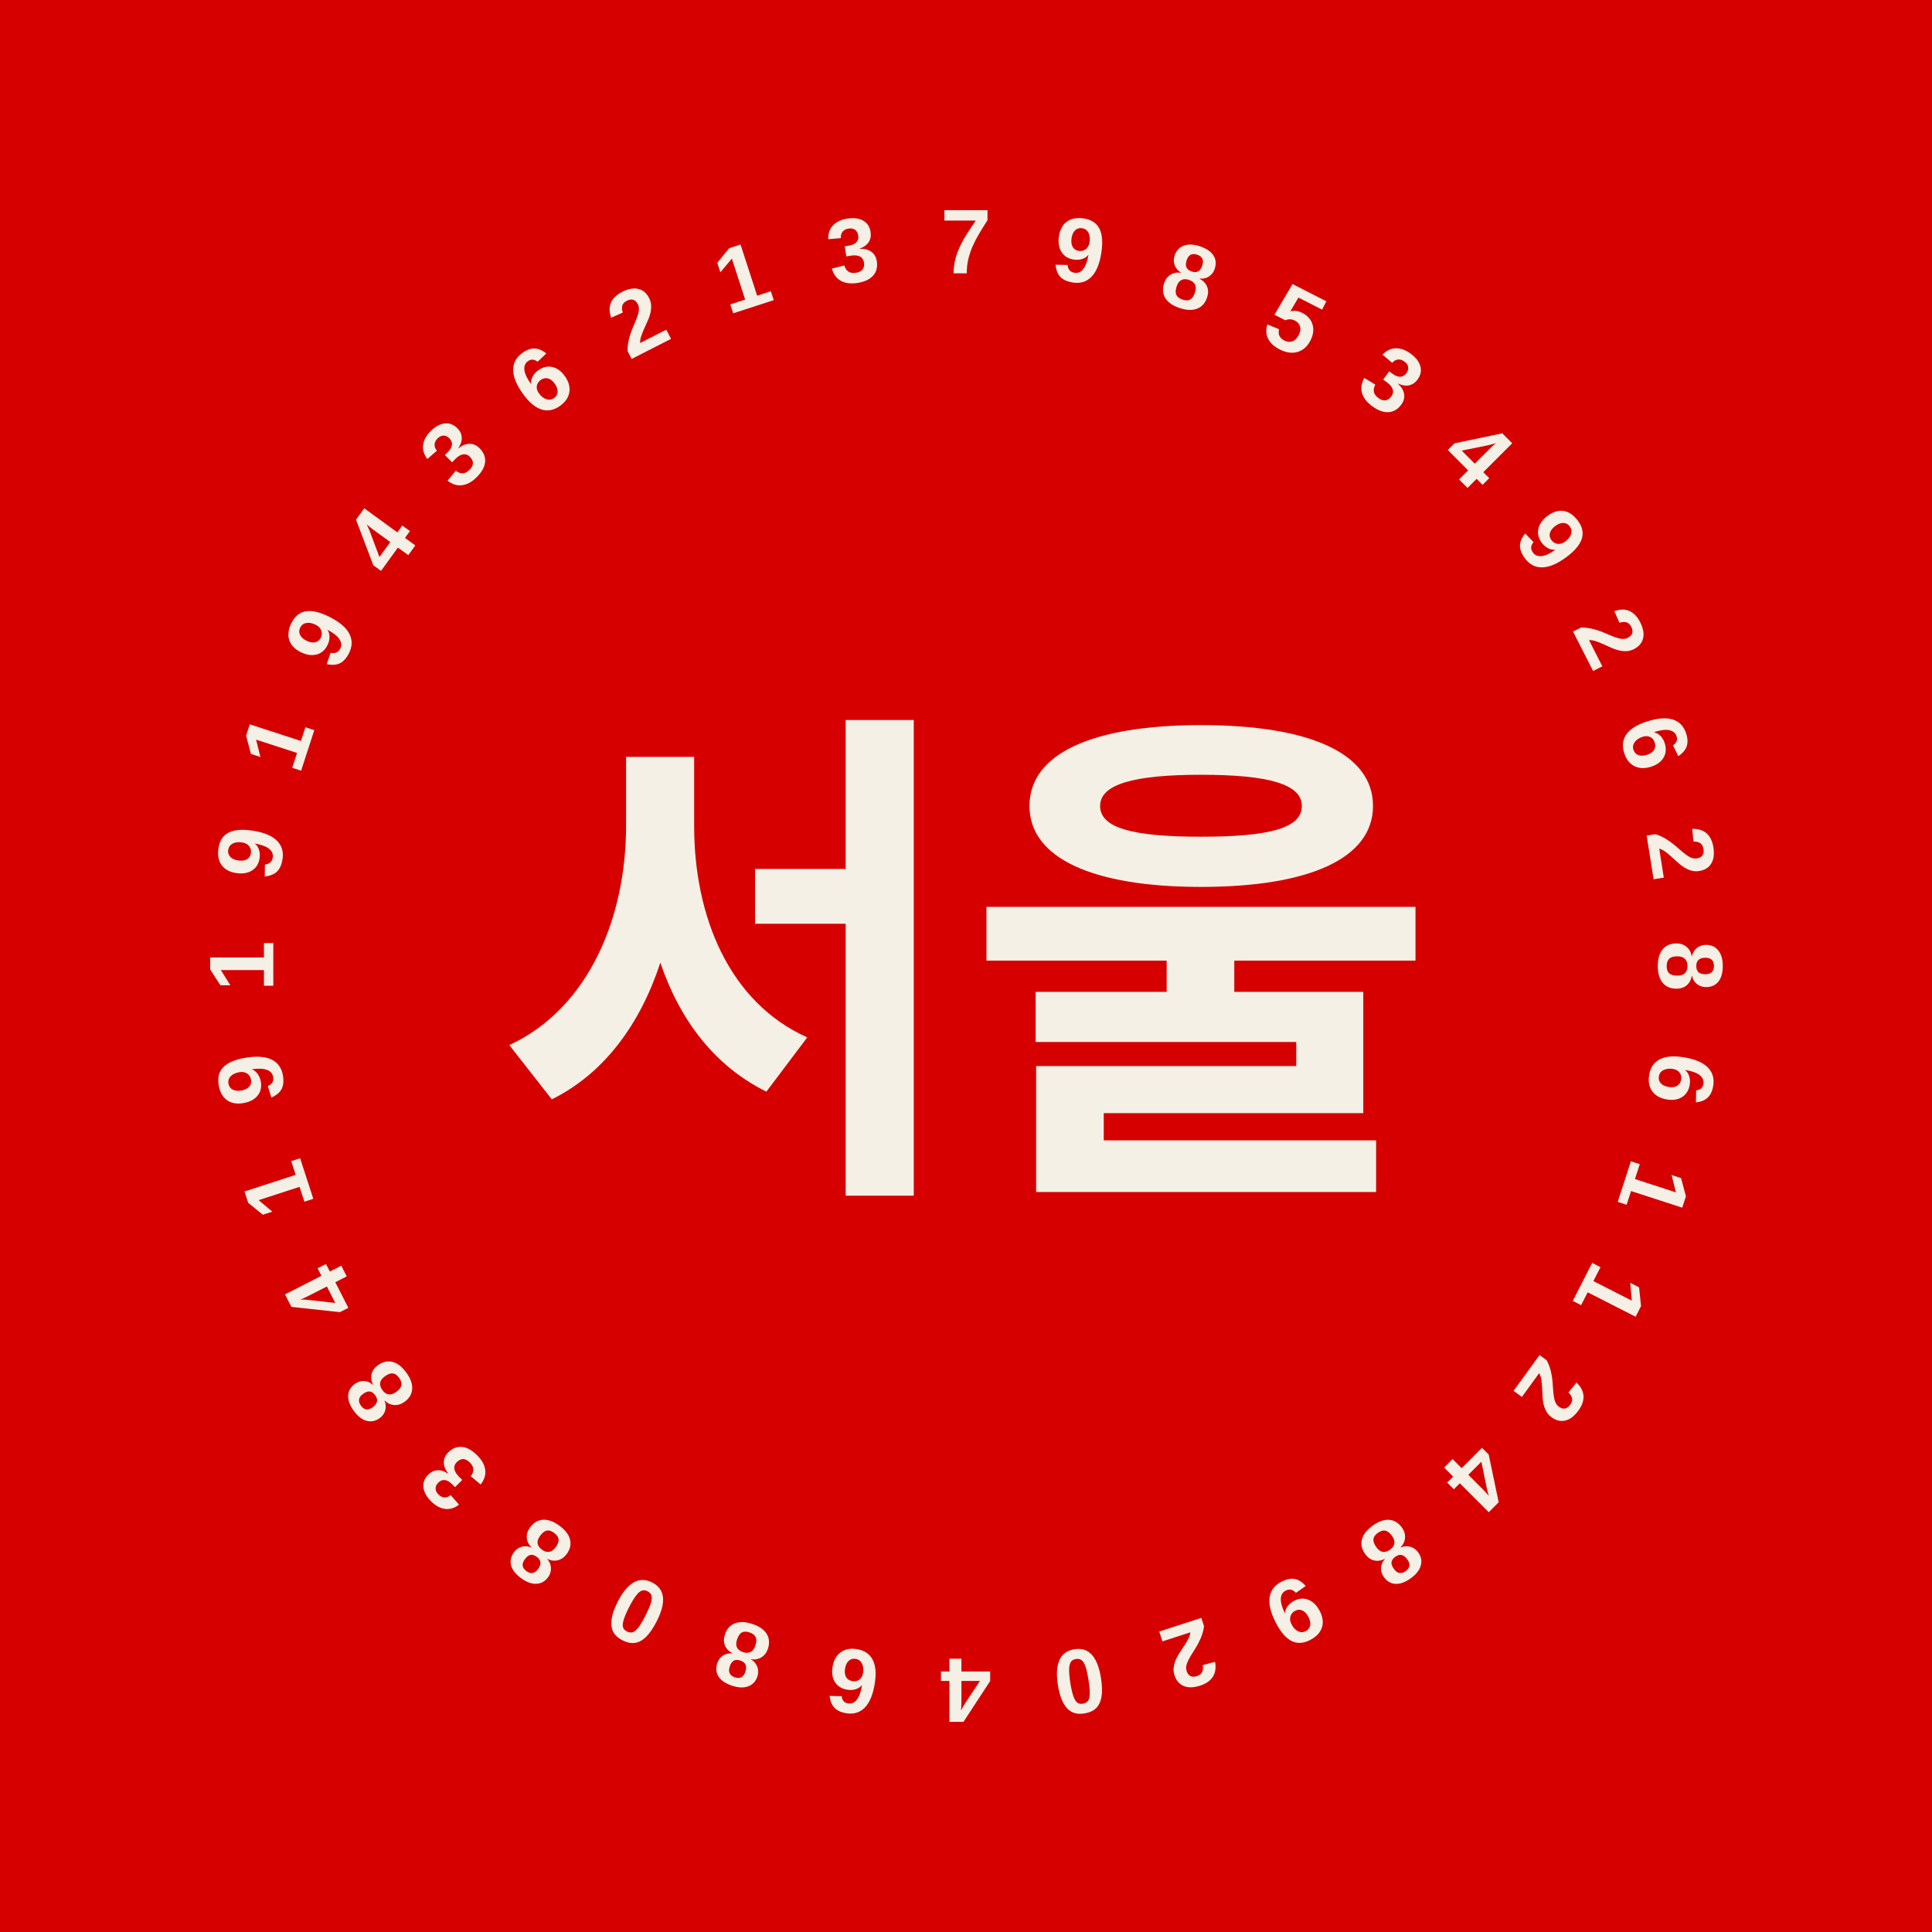
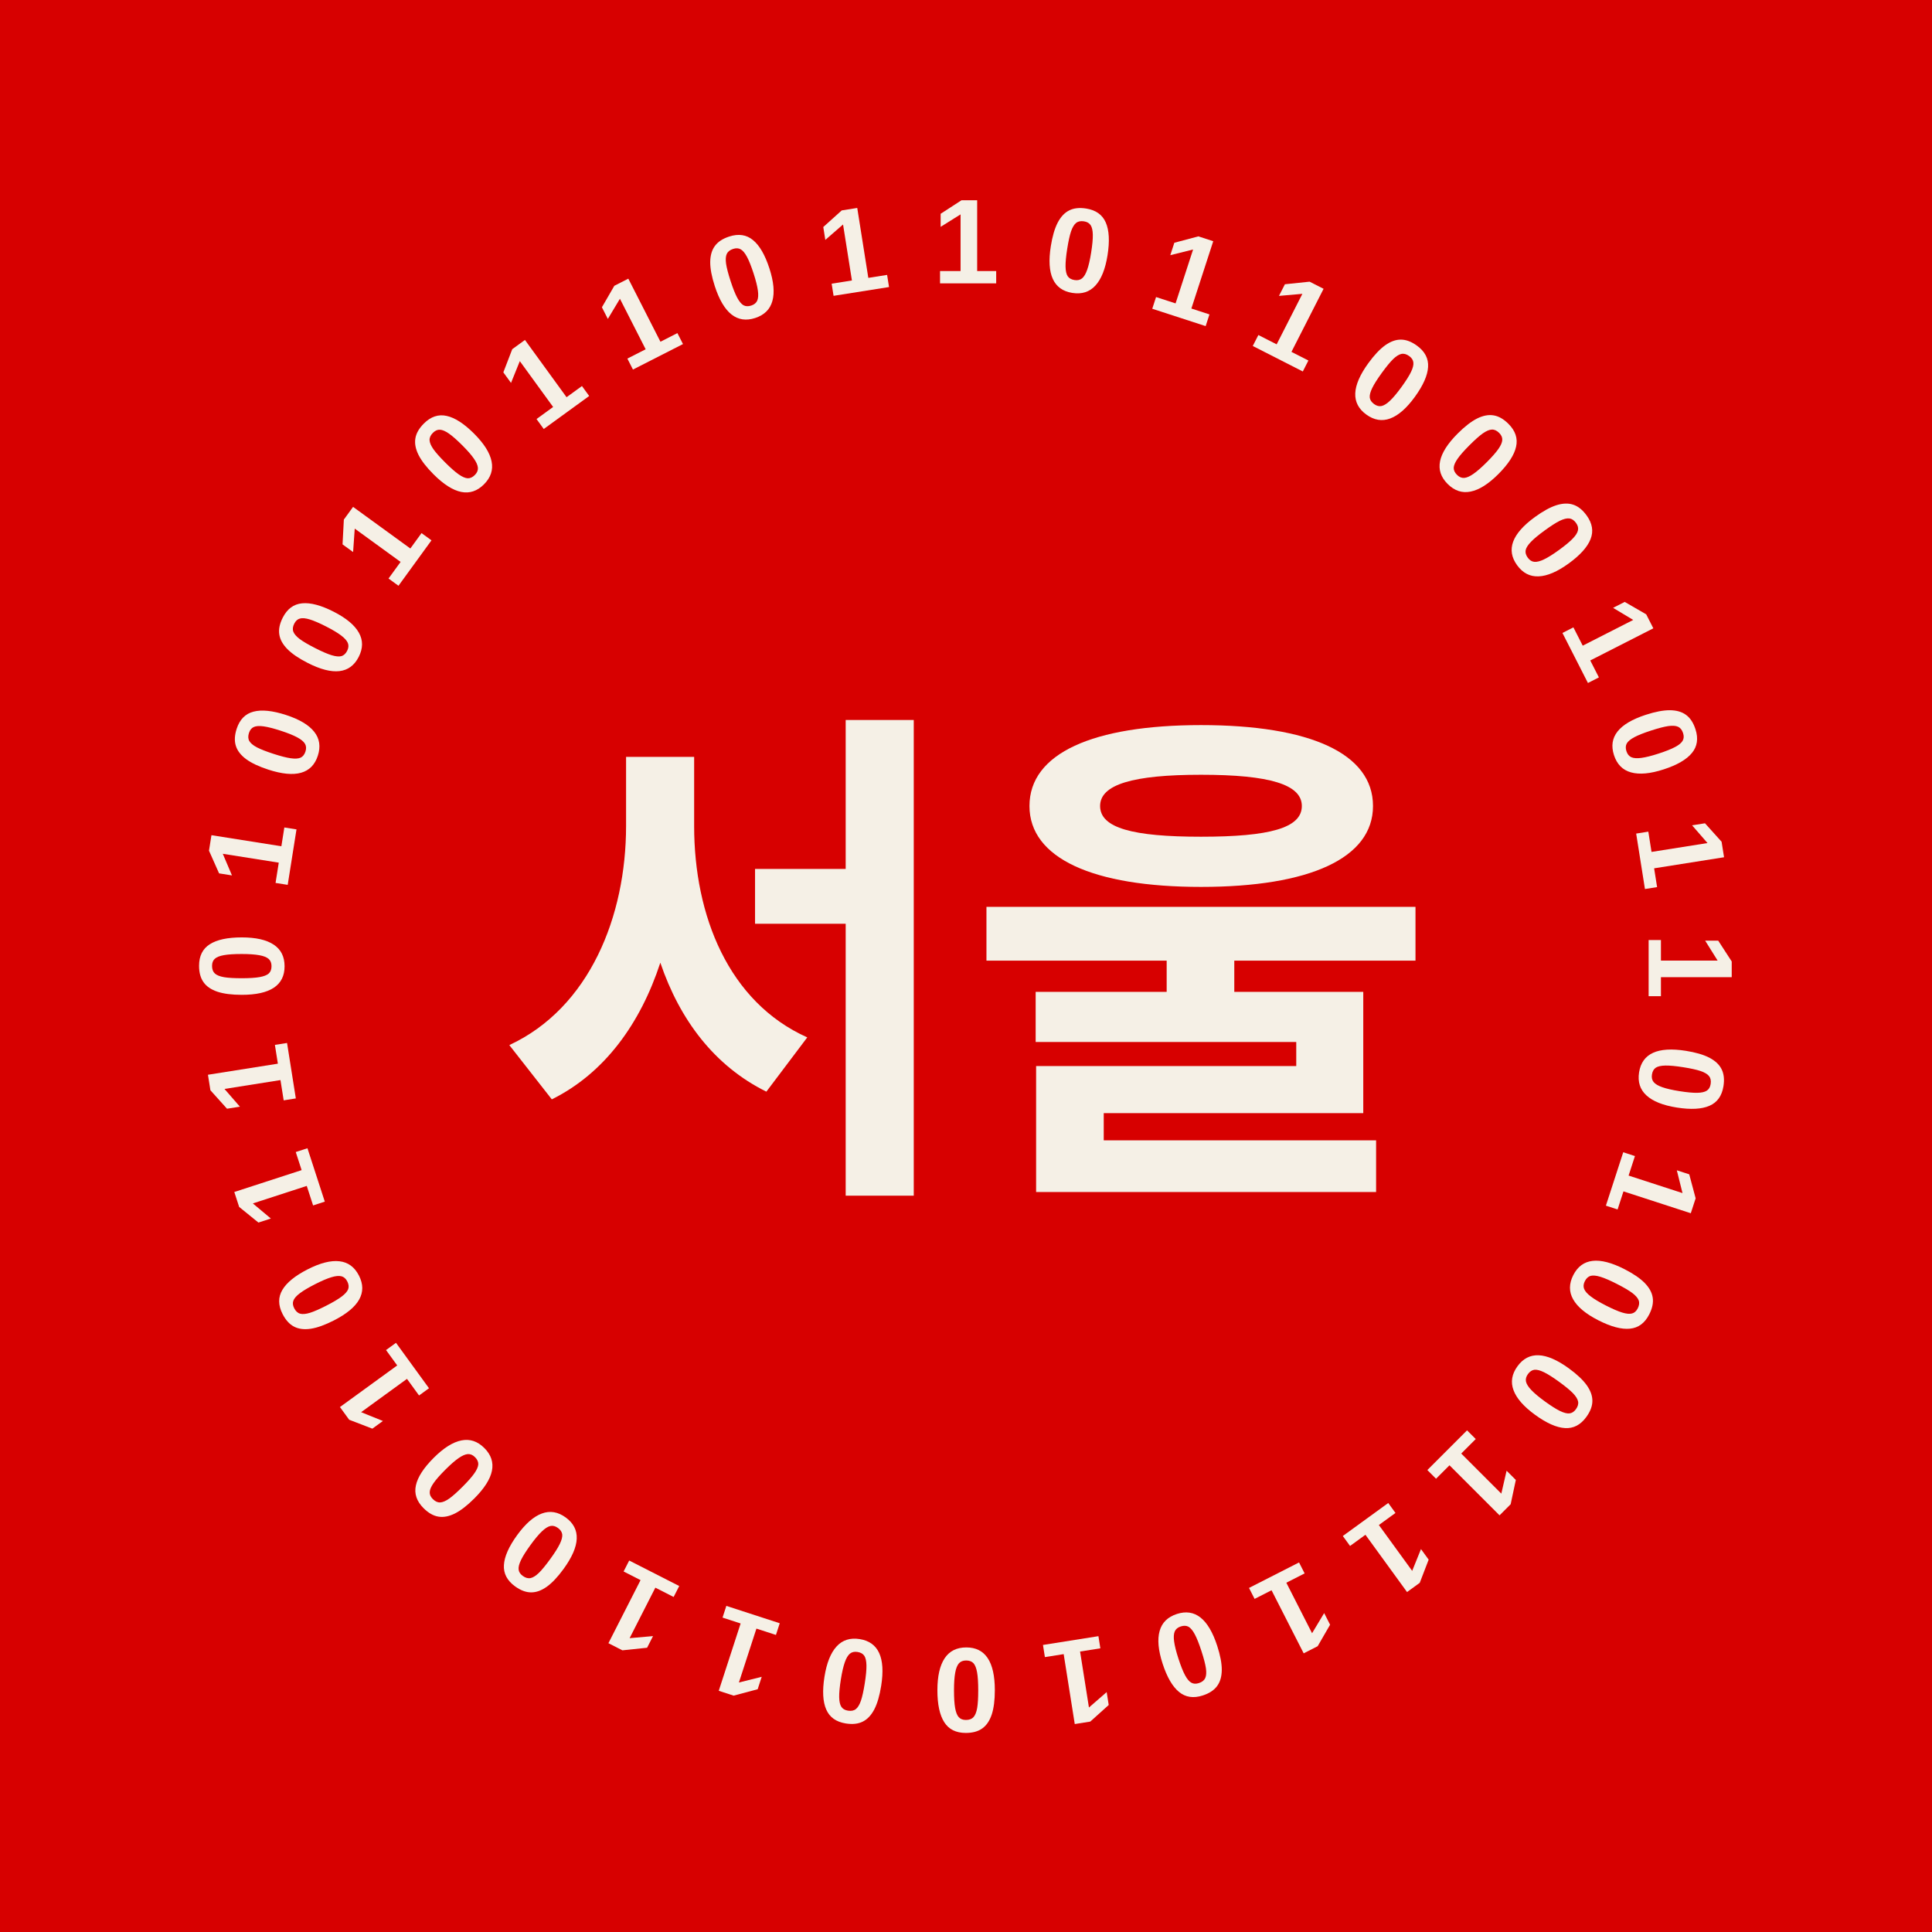
<svg xmlns="http://www.w3.org/2000/svg" viewBox="0 0 400 400" width="400" height="400">
  <rect width="400" height="400" fill="#d70000" />
-   <g fill="#f5f0e6" font-family="'Helvetica Neue',Arial,sans-serif" font-weight="600" font-size="19" text-anchor="middle" dominant-baseline="central">
-     <text x="200" y="50" transform="rotate(0 200 200)">7</text>
-     <text x="200" y="50" transform="rotate(9 200 200)">9</text>
-     <text x="200" y="50" transform="rotate(18 200 200)">8</text>
-     <text x="200" y="50" transform="rotate(27 200 200)">5</text>
-     <text x="200" y="50" transform="rotate(36 200 200)">3</text>
-     <text x="200" y="50" transform="rotate(45 200 200)">4</text>
-     <text x="200" y="50" transform="rotate(54 200 200)">9</text>
-     <text x="200" y="50" transform="rotate(63 200 200)">2</text>
-     <text x="200" y="50" transform="rotate(72 200 200)">6</text>
-     <text x="200" y="50" transform="rotate(81 200 200)">2</text>
-     <text x="200" y="50" transform="rotate(90 200 200)">8</text>
-     <text x="200" y="50" transform="rotate(99 200 200)">6</text>
+   <g fill="#f5f0e6" font-family="'Helvetica Neue',Arial,sans-serif" font-weight="600" font-size="25" text-anchor="middle" dominant-baseline="central">
+     <text x="200" y="50" transform="rotate(0 200 200)">1</text>
+     <text x="200" y="50" transform="rotate(9 200 200)">0</text>
+     <text x="200" y="50" transform="rotate(18 200 200)">1</text>
+     <text x="200" y="50" transform="rotate(27 200 200)">1</text>
+     <text x="200" y="50" transform="rotate(36 200 200)">0</text>
+     <text x="200" y="50" transform="rotate(45 200 200)">0</text>
+     <text x="200" y="50" transform="rotate(54 200 200)">0</text>
+     <text x="200" y="50" transform="rotate(63 200 200)">1</text>
+     <text x="200" y="50" transform="rotate(72 200 200)">0</text>
+     <text x="200" y="50" transform="rotate(81 200 200)">1</text>
+     <text x="200" y="50" transform="rotate(90 200 200)">1</text>
+     <text x="200" y="50" transform="rotate(99 200 200)">0</text>
    <text x="200" y="50" transform="rotate(108 200 200)">1</text>
-     <text x="200" y="50" transform="rotate(117 200 200)">1</text>
-     <text x="200" y="50" transform="rotate(126 200 200)">2</text>
-     <text x="200" y="50" transform="rotate(135 200 200)">4</text>
-     <text x="200" y="50" transform="rotate(144 200 200)">8</text>
-     <text x="200" y="50" transform="rotate(153 200 200)">9</text>
-     <text x="200" y="50" transform="rotate(162 200 200)">2</text>
-     <text x="200" y="50" transform="rotate(171 200 200)">0</text>
-     <text x="200" y="50" transform="rotate(180 200 200)">4</text>
-     <text x="200" y="50" transform="rotate(189 200 200)">6</text>
-     <text x="200" y="50" transform="rotate(198 200 200)">8</text>
-     <text x="200" y="50" transform="rotate(207 200 200)">0</text>
-     <text x="200" y="50" transform="rotate(216 200 200)">8</text>
-     <text x="200" y="50" transform="rotate(225 200 200)">3</text>
-     <text x="200" y="50" transform="rotate(234 200 200)">8</text>
-     <text x="200" y="50" transform="rotate(243 200 200)">4</text>
+     <text x="200" y="50" transform="rotate(117 200 200)">0</text>
+     <text x="200" y="50" transform="rotate(126 200 200)">0</text>
+     <text x="200" y="50" transform="rotate(135 200 200)">1</text>
+     <text x="200" y="50" transform="rotate(144 200 200)">1</text>
+     <text x="200" y="50" transform="rotate(153 200 200)">1</text>
+     <text x="200" y="50" transform="rotate(162 200 200)">0</text>
+     <text x="200" y="50" transform="rotate(171 200 200)">1</text>
+     <text x="200" y="50" transform="rotate(180 200 200)">0</text>
+     <text x="200" y="50" transform="rotate(189 200 200)">0</text>
+     <text x="200" y="50" transform="rotate(198 200 200)">1</text>
+     <text x="200" y="50" transform="rotate(207 200 200)">1</text>
+     <text x="200" y="50" transform="rotate(216 200 200)">0</text>
+     <text x="200" y="50" transform="rotate(225 200 200)">0</text>
+     <text x="200" y="50" transform="rotate(234 200 200)">1</text>
+     <text x="200" y="50" transform="rotate(243 200 200)">0</text>
    <text x="200" y="50" transform="rotate(252 200 200)">1</text>
-     <text x="200" y="50" transform="rotate(261 200 200)">9</text>
-     <text x="200" y="50" transform="rotate(270 200 200)">1</text>
-     <text x="200" y="50" transform="rotate(279 200 200)">9</text>
-     <text x="200" y="50" transform="rotate(288 200 200)">1</text>
-     <text x="200" y="50" transform="rotate(297 200 200)">9</text>
-     <text x="200" y="50" transform="rotate(306 200 200)">4</text>
-     <text x="200" y="50" transform="rotate(315 200 200)">3</text>
-     <text x="200" y="50" transform="rotate(324 200 200)">6</text>
-     <text x="200" y="50" transform="rotate(333 200 200)">2</text>
-     <text x="200" y="50" transform="rotate(342 200 200)">1</text>
-     <text x="200" y="50" transform="rotate(351 200 200)">3</text>
+     <text x="200" y="50" transform="rotate(261 200 200)">1</text>
+     <text x="200" y="50" transform="rotate(270 200 200)">0</text>
+     <text x="200" y="50" transform="rotate(279 200 200)">1</text>
+     <text x="200" y="50" transform="rotate(288 200 200)">0</text>
+     <text x="200" y="50" transform="rotate(297 200 200)">0</text>
+     <text x="200" y="50" transform="rotate(306 200 200)">1</text>
+     <text x="200" y="50" transform="rotate(315 200 200)">0</text>
+     <text x="200" y="50" transform="rotate(324 200 200)">1</text>
+     <text x="200" y="50" transform="rotate(333 200 200)">1</text>
+     <text x="200" y="50" transform="rotate(342 200 200)">0</text>
+     <text x="200" y="50" transform="rotate(351 200 200)">1</text>
  </g>
  <text x="200" y="238" text-anchor="middle" font-family="'Apple SD Gothic Neo','Noto Sans KR','Malgun Gothic',sans-serif" font-size="106" font-weight="800" fill="#f5f0e6">서울</text>
</svg>
